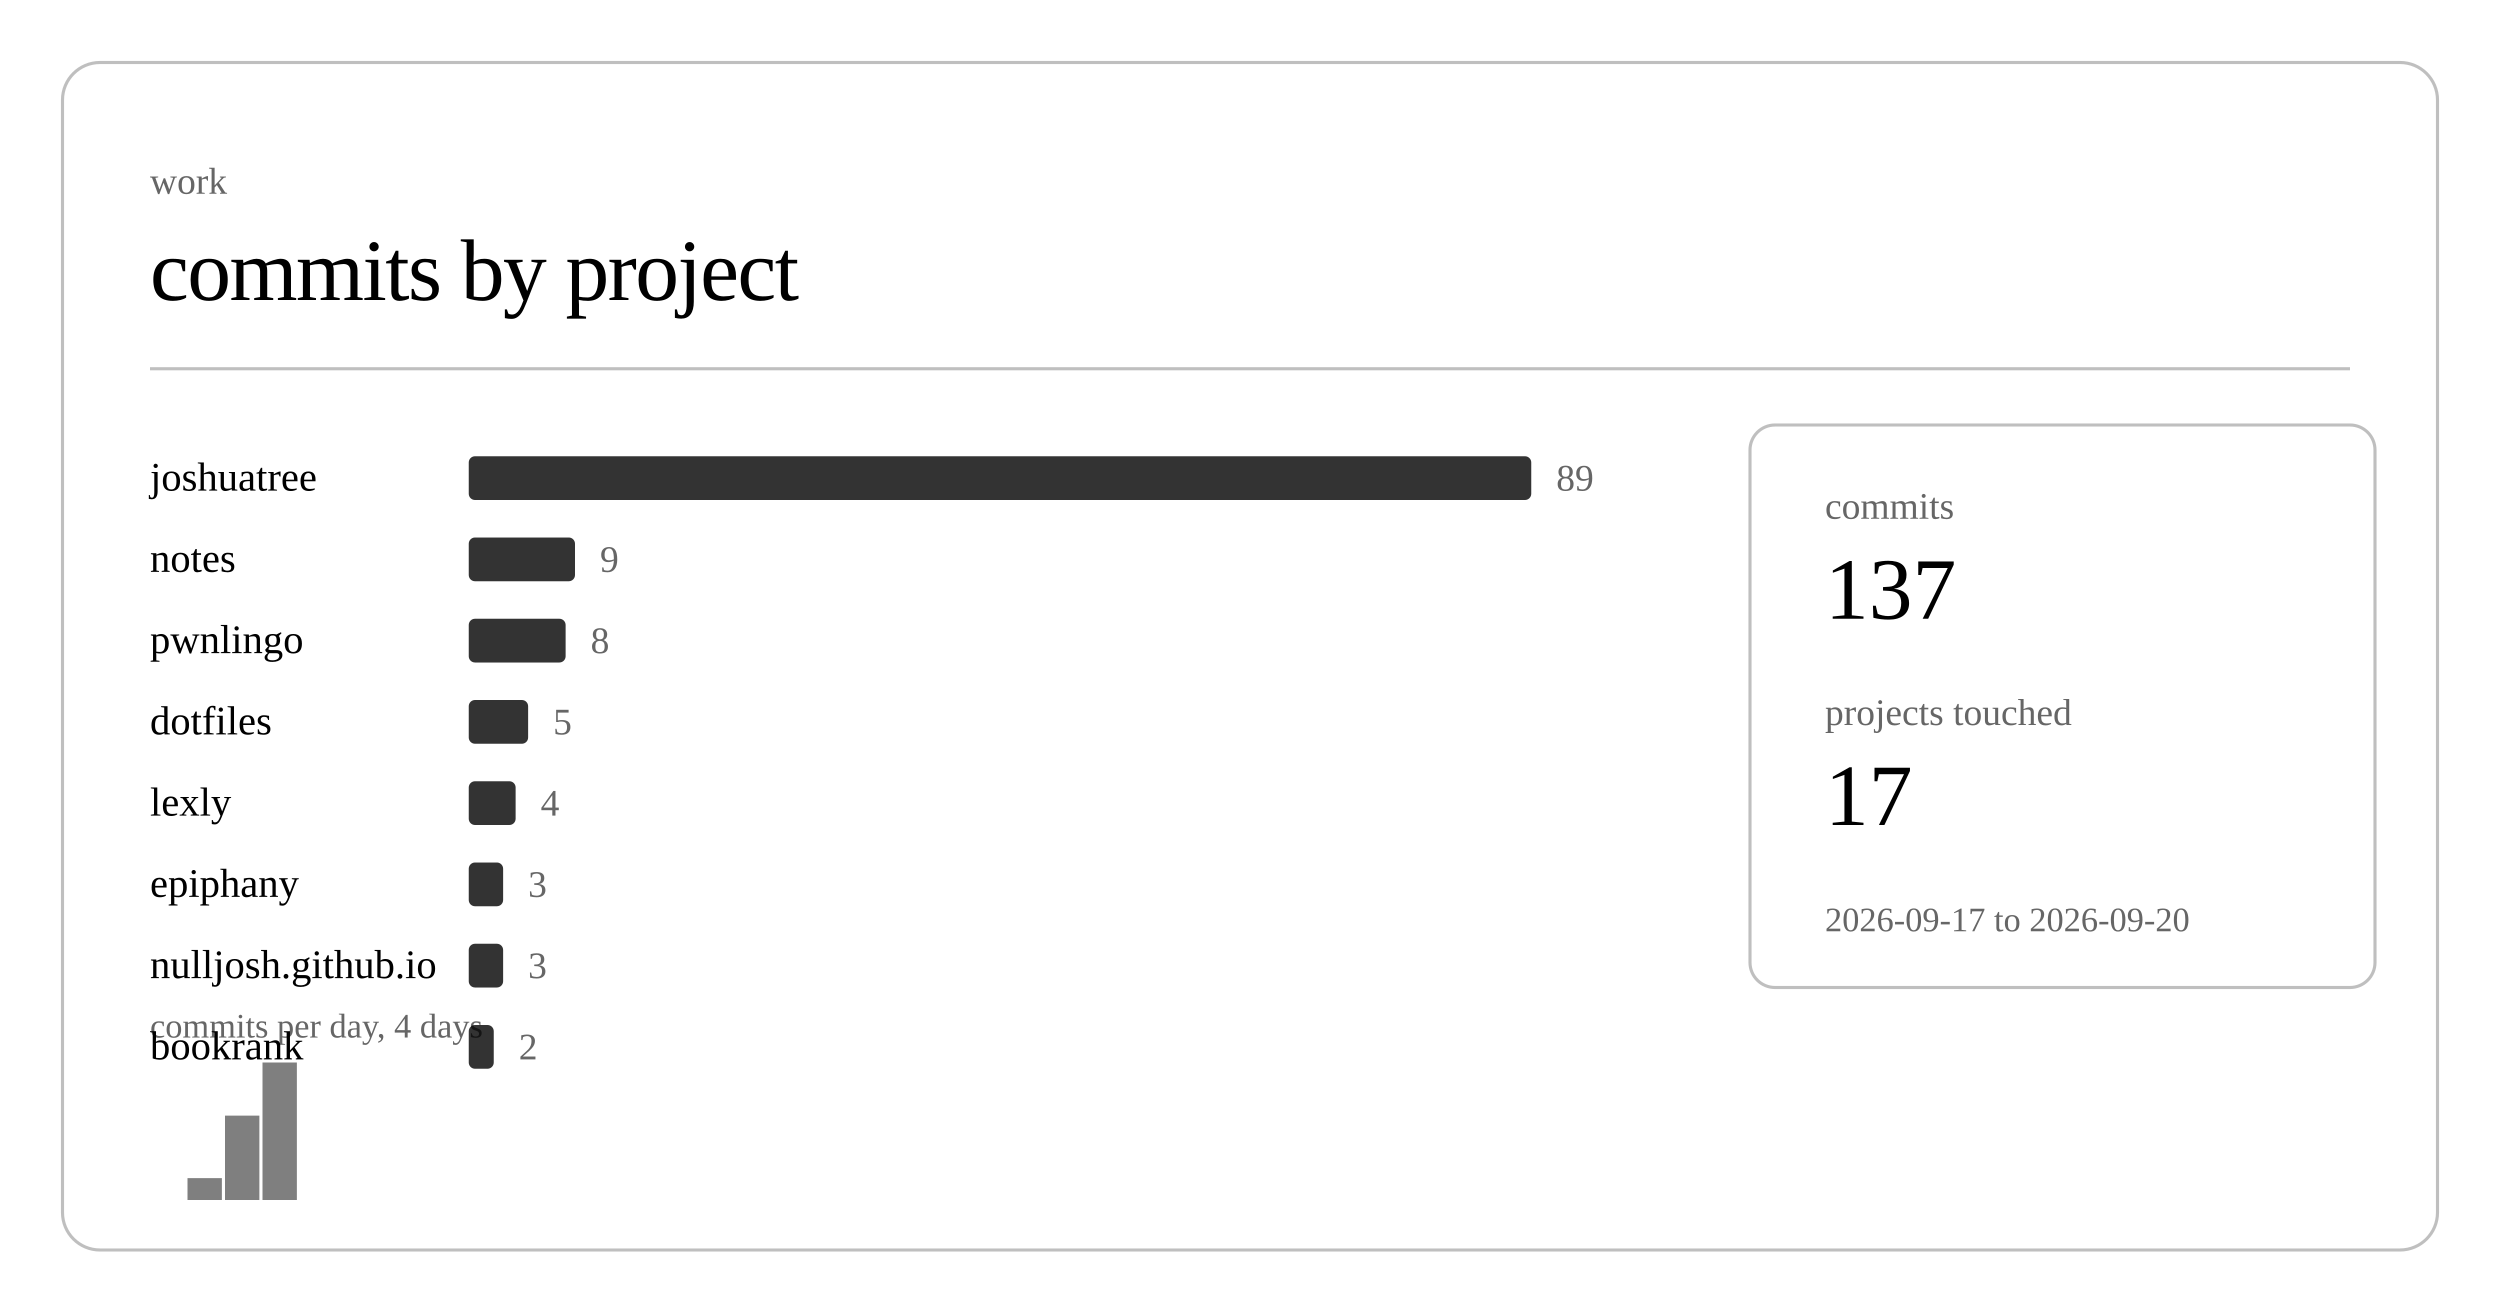
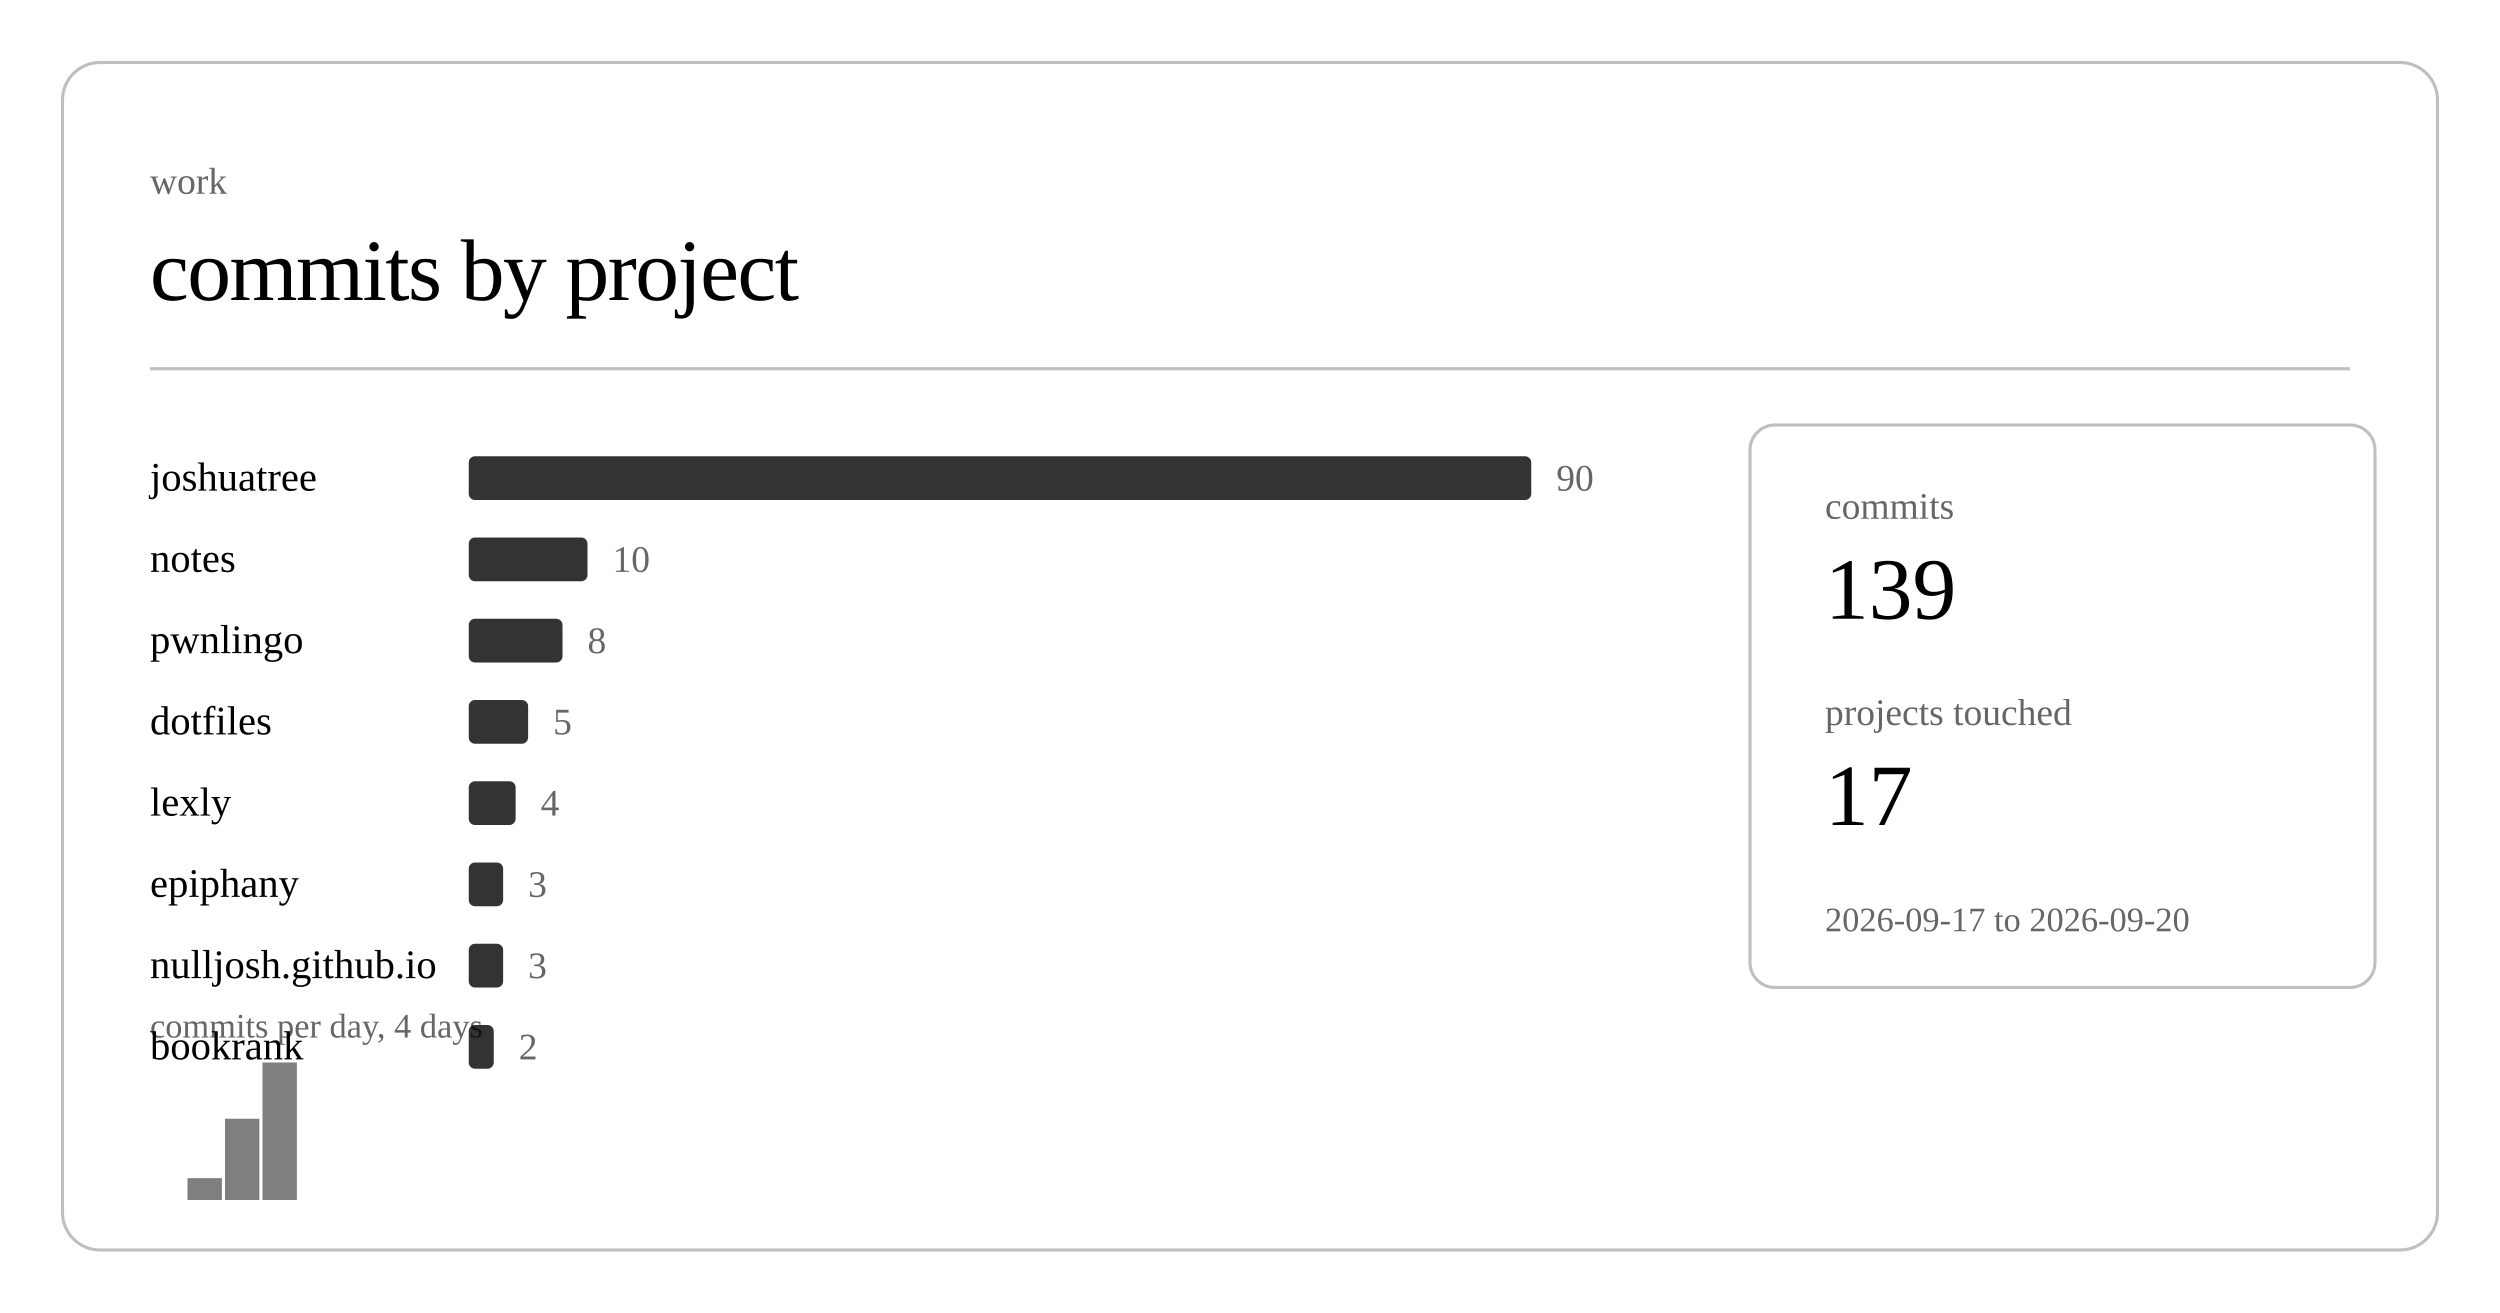
<svg xmlns="http://www.w3.org/2000/svg" class="post-header-svg" viewBox="0 0 800 420" width="800" height="420">
  <rect x="20" y="20" width="760" height="380" rx="12" ry="12" fill="none" stroke="currentColor" stroke-width="1" opacity="0.25" />
  <text fill="currentColor" x="48" y="62" font-size="12" opacity="0.6">work</text>
  <text fill="currentColor" x="48" y="96" font-size="28" font-weight="300" letter-spacing="-0.5">commits by project</text>
  <line stroke="currentColor" x1="48" y1="118" x2="752" y2="118" stroke-width="1" opacity="0.25" />
  <a href="https://github.com/nulljosh/joshuatree">
    <text fill="currentColor" x="48" y="157" font-size="13">joshuatree</text>
  </a>
  <rect x="150" y="146" width="340" height="14" rx="2" fill="currentColor" opacity="0.8" />
-   <text fill="currentColor" x="498" y="157" font-size="12" opacity="0.6">89</text>
+   <text fill="currentColor" x="498" y="157" font-size="12" opacity="0.6">90</text>
  <a href="https://github.com/nulljosh/notes">
    <text fill="currentColor" x="48" y="183" font-size="13">notes</text>
  </a>
-   <rect x="150" y="172" width="34" height="14" rx="2" fill="currentColor" opacity="0.8" />
-   <text fill="currentColor" x="192" y="183" font-size="12" opacity="0.6">9</text>
+   <rect x="150" y="172" width="38" height="14" rx="2" fill="currentColor" opacity="0.8" />
+   <text fill="currentColor" x="196" y="183" font-size="12" opacity="0.6">10</text>
  <a href="https://github.com/nulljosh/pwnlingo">
    <text fill="currentColor" x="48" y="209" font-size="13">pwnlingo</text>
  </a>
-   <rect x="150" y="198" width="31" height="14" rx="2" fill="currentColor" opacity="0.8" />
-   <text fill="currentColor" x="189" y="209" font-size="12" opacity="0.6">8</text>
+   <rect x="150" y="198" width="30" height="14" rx="2" fill="currentColor" opacity="0.8" />
+   <text fill="currentColor" x="188" y="209" font-size="12" opacity="0.6">8</text>
  <a href="https://github.com/nulljosh/dotfiles">
    <text fill="currentColor" x="48" y="235" font-size="13">dotfiles</text>
  </a>
  <rect x="150" y="224" width="19" height="14" rx="2" fill="currentColor" opacity="0.8" />
  <text fill="currentColor" x="177" y="235" font-size="12" opacity="0.6">5</text>
  <a href="https://github.com/nulljosh/lexly">
    <text fill="currentColor" x="48" y="261" font-size="13">lexly</text>
  </a>
  <rect x="150" y="250" width="15" height="14" rx="2" fill="currentColor" opacity="0.8" />
  <text fill="currentColor" x="173" y="261" font-size="12" opacity="0.6">4</text>
  <a href="https://github.com/nulljosh/epiphany">
    <text fill="currentColor" x="48" y="287" font-size="13">epiphany</text>
  </a>
  <rect x="150" y="276" width="11" height="14" rx="2" fill="currentColor" opacity="0.8" />
  <text fill="currentColor" x="169" y="287" font-size="12" opacity="0.6">3</text>
  <a href="https://github.com/nulljosh/nulljosh.github.io">
    <text fill="currentColor" x="48" y="313" font-size="13">nulljosh.github.io</text>
  </a>
  <rect x="150" y="302" width="11" height="14" rx="2" fill="currentColor" opacity="0.8" />
  <text fill="currentColor" x="169" y="313" font-size="12" opacity="0.6">3</text>
  <a href="https://github.com/nulljosh/bookrank">
    <text fill="currentColor" x="48" y="339" font-size="13">bookrank</text>
  </a>
  <rect x="150" y="328" width="8" height="14" rx="2" fill="currentColor" opacity="0.8" />
  <text fill="currentColor" x="166" y="339" font-size="12" opacity="0.6">2</text>
  <rect x="60.0" y="377" width="11.0" height="7" fill="currentColor" opacity="0.5" />
-   <rect x="72.0" y="357" width="11.0" height="27" fill="currentColor" opacity="0.5" />
+   <rect x="72.0" y="358" width="11.0" height="26" fill="currentColor" opacity="0.5" />
  <rect x="84.0" y="340" width="11.0" height="44" fill="currentColor" opacity="0.5" />
  <text fill="currentColor" x="48" y="332" font-size="11" opacity="0.6">commits per day, 4 days</text>
  <rect x="560" y="136" width="200" height="180" rx="8" ry="8" fill="none" stroke="currentColor" stroke-width="1" opacity="0.25" />
  <text fill="currentColor" x="584" y="166" font-size="12" opacity="0.6">commits</text>
-   <text fill="currentColor" x="584" y="198" font-size="28" font-weight="500">137</text>
+   <text fill="currentColor" x="584" y="198" font-size="28" font-weight="500">139</text>
  <text fill="currentColor" x="584" y="232" font-size="12" opacity="0.6">projects touched</text>
  <text fill="currentColor" x="584" y="264" font-size="28" font-weight="500">17</text>
  <text fill="currentColor" x="584" y="298" font-size="11" opacity="0.6">2026-09-17 to 2026-09-20</text>
</svg>
